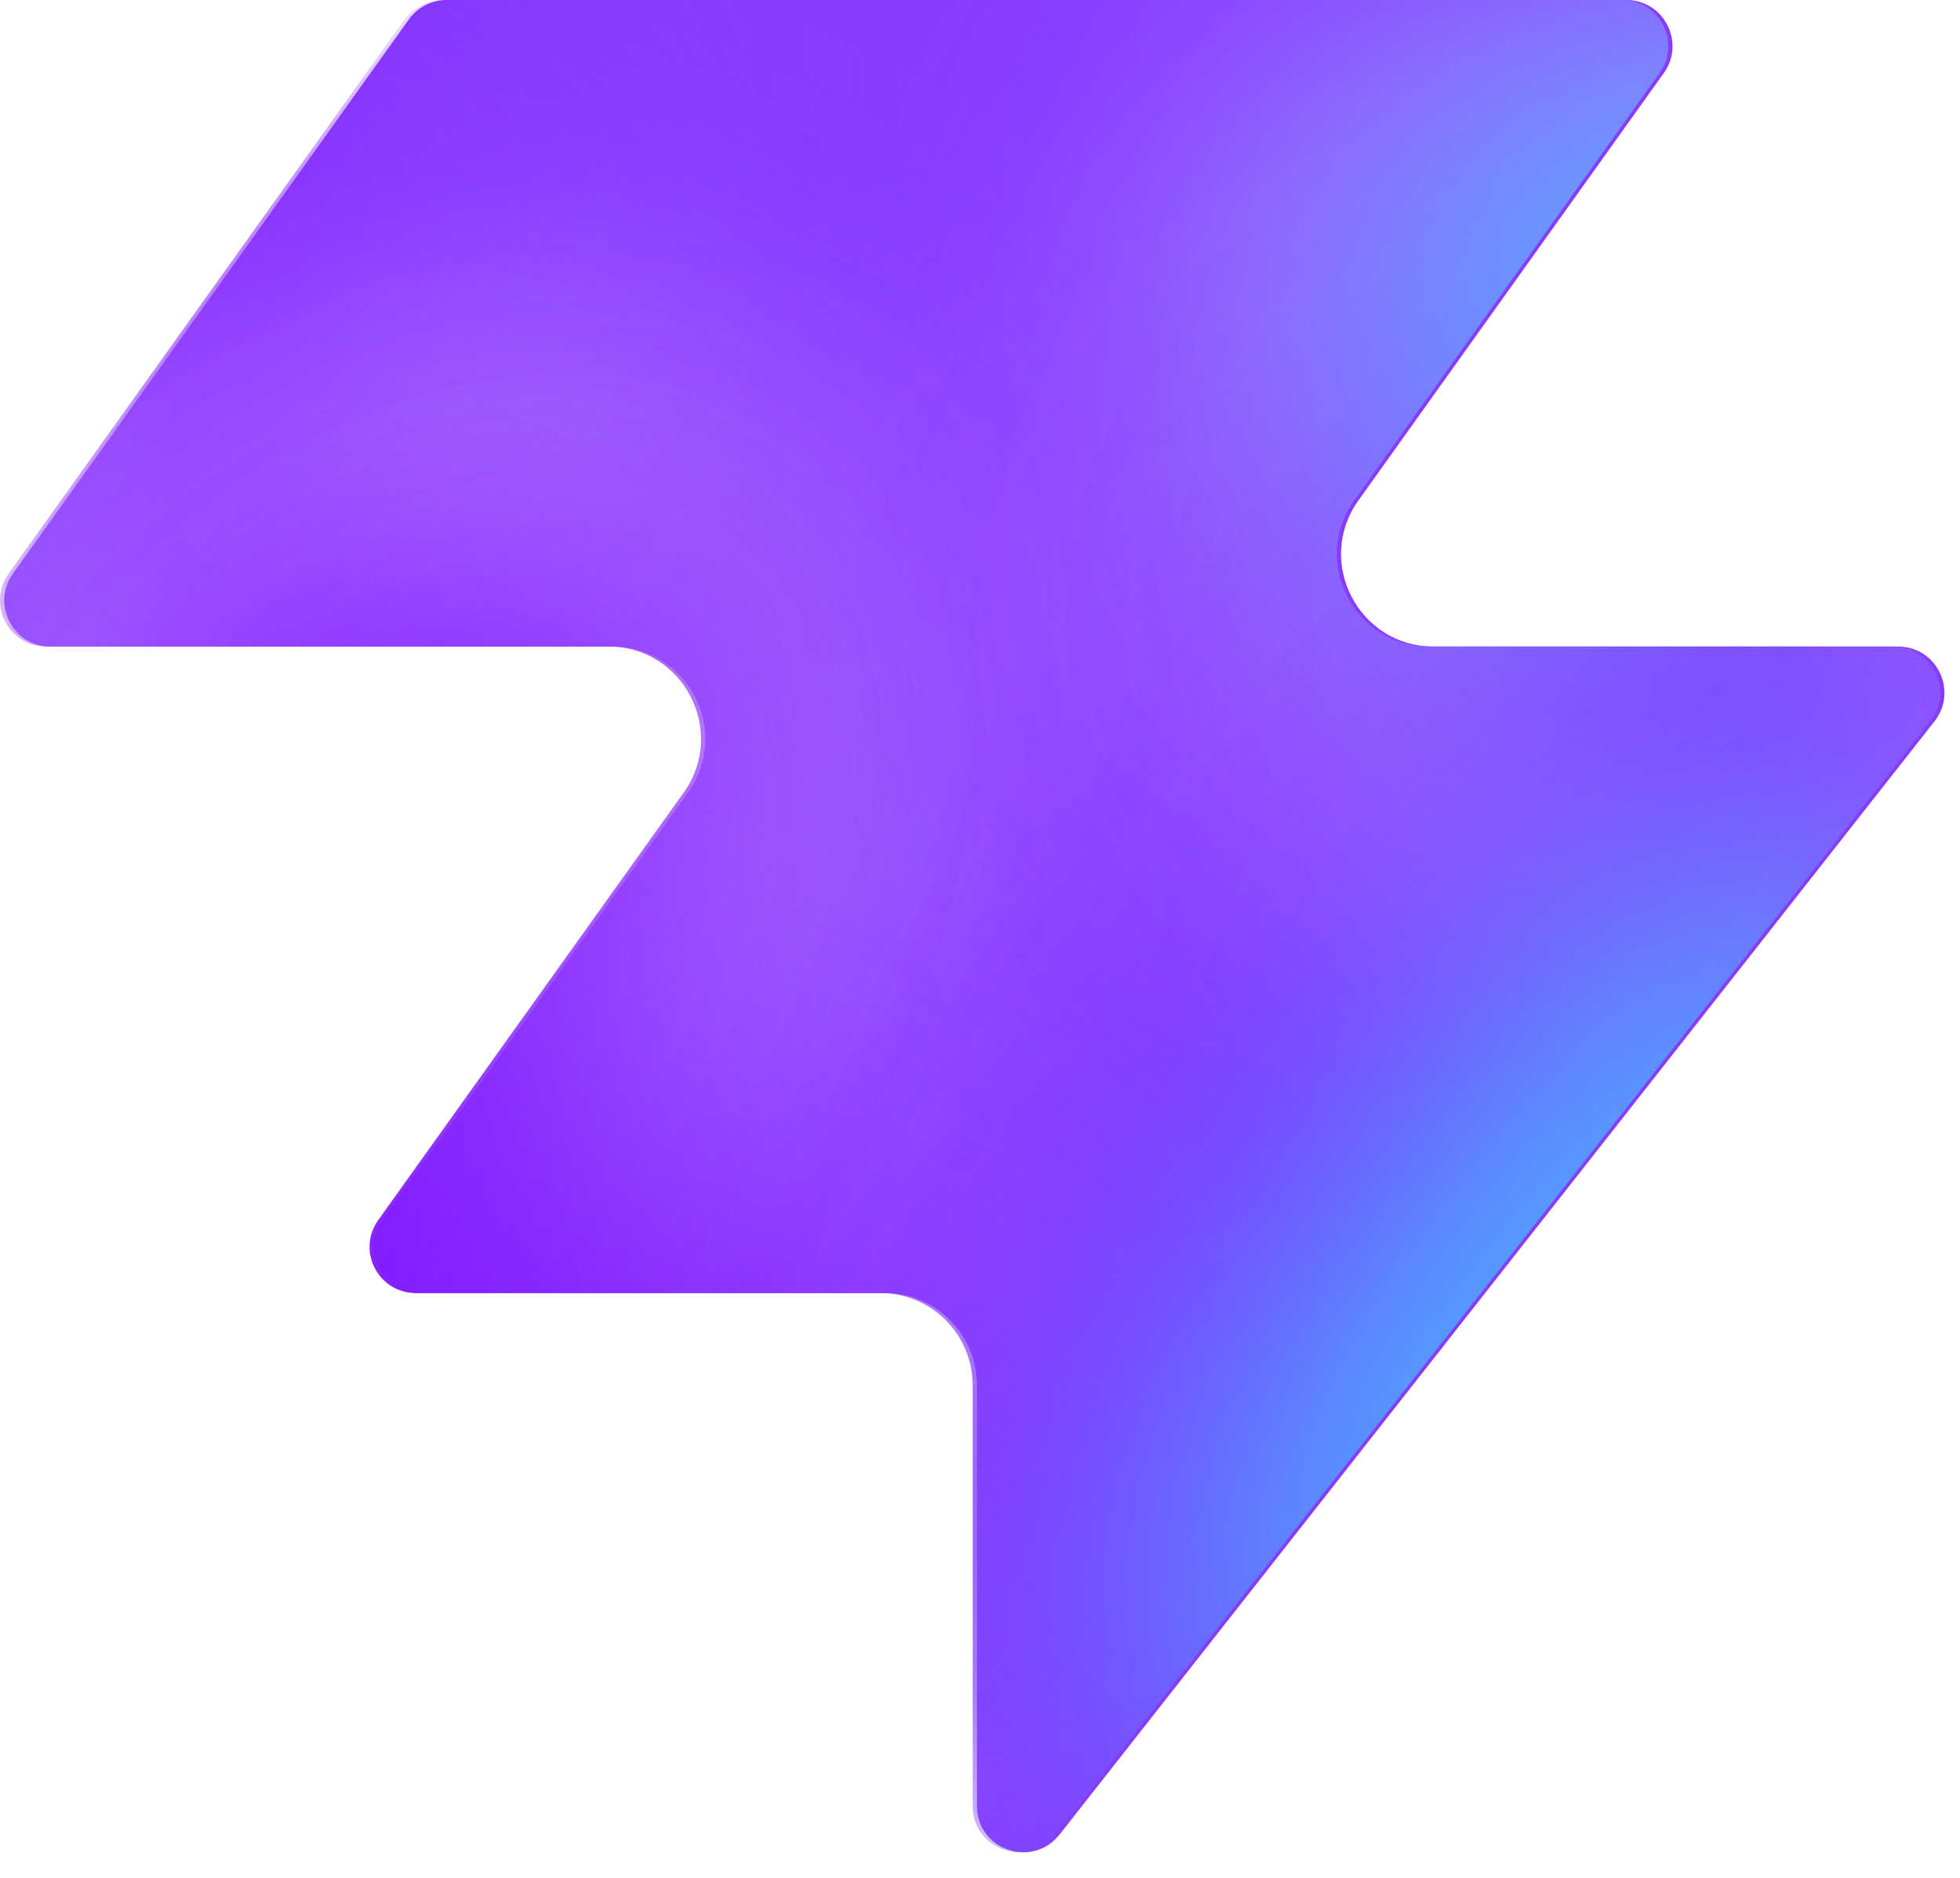
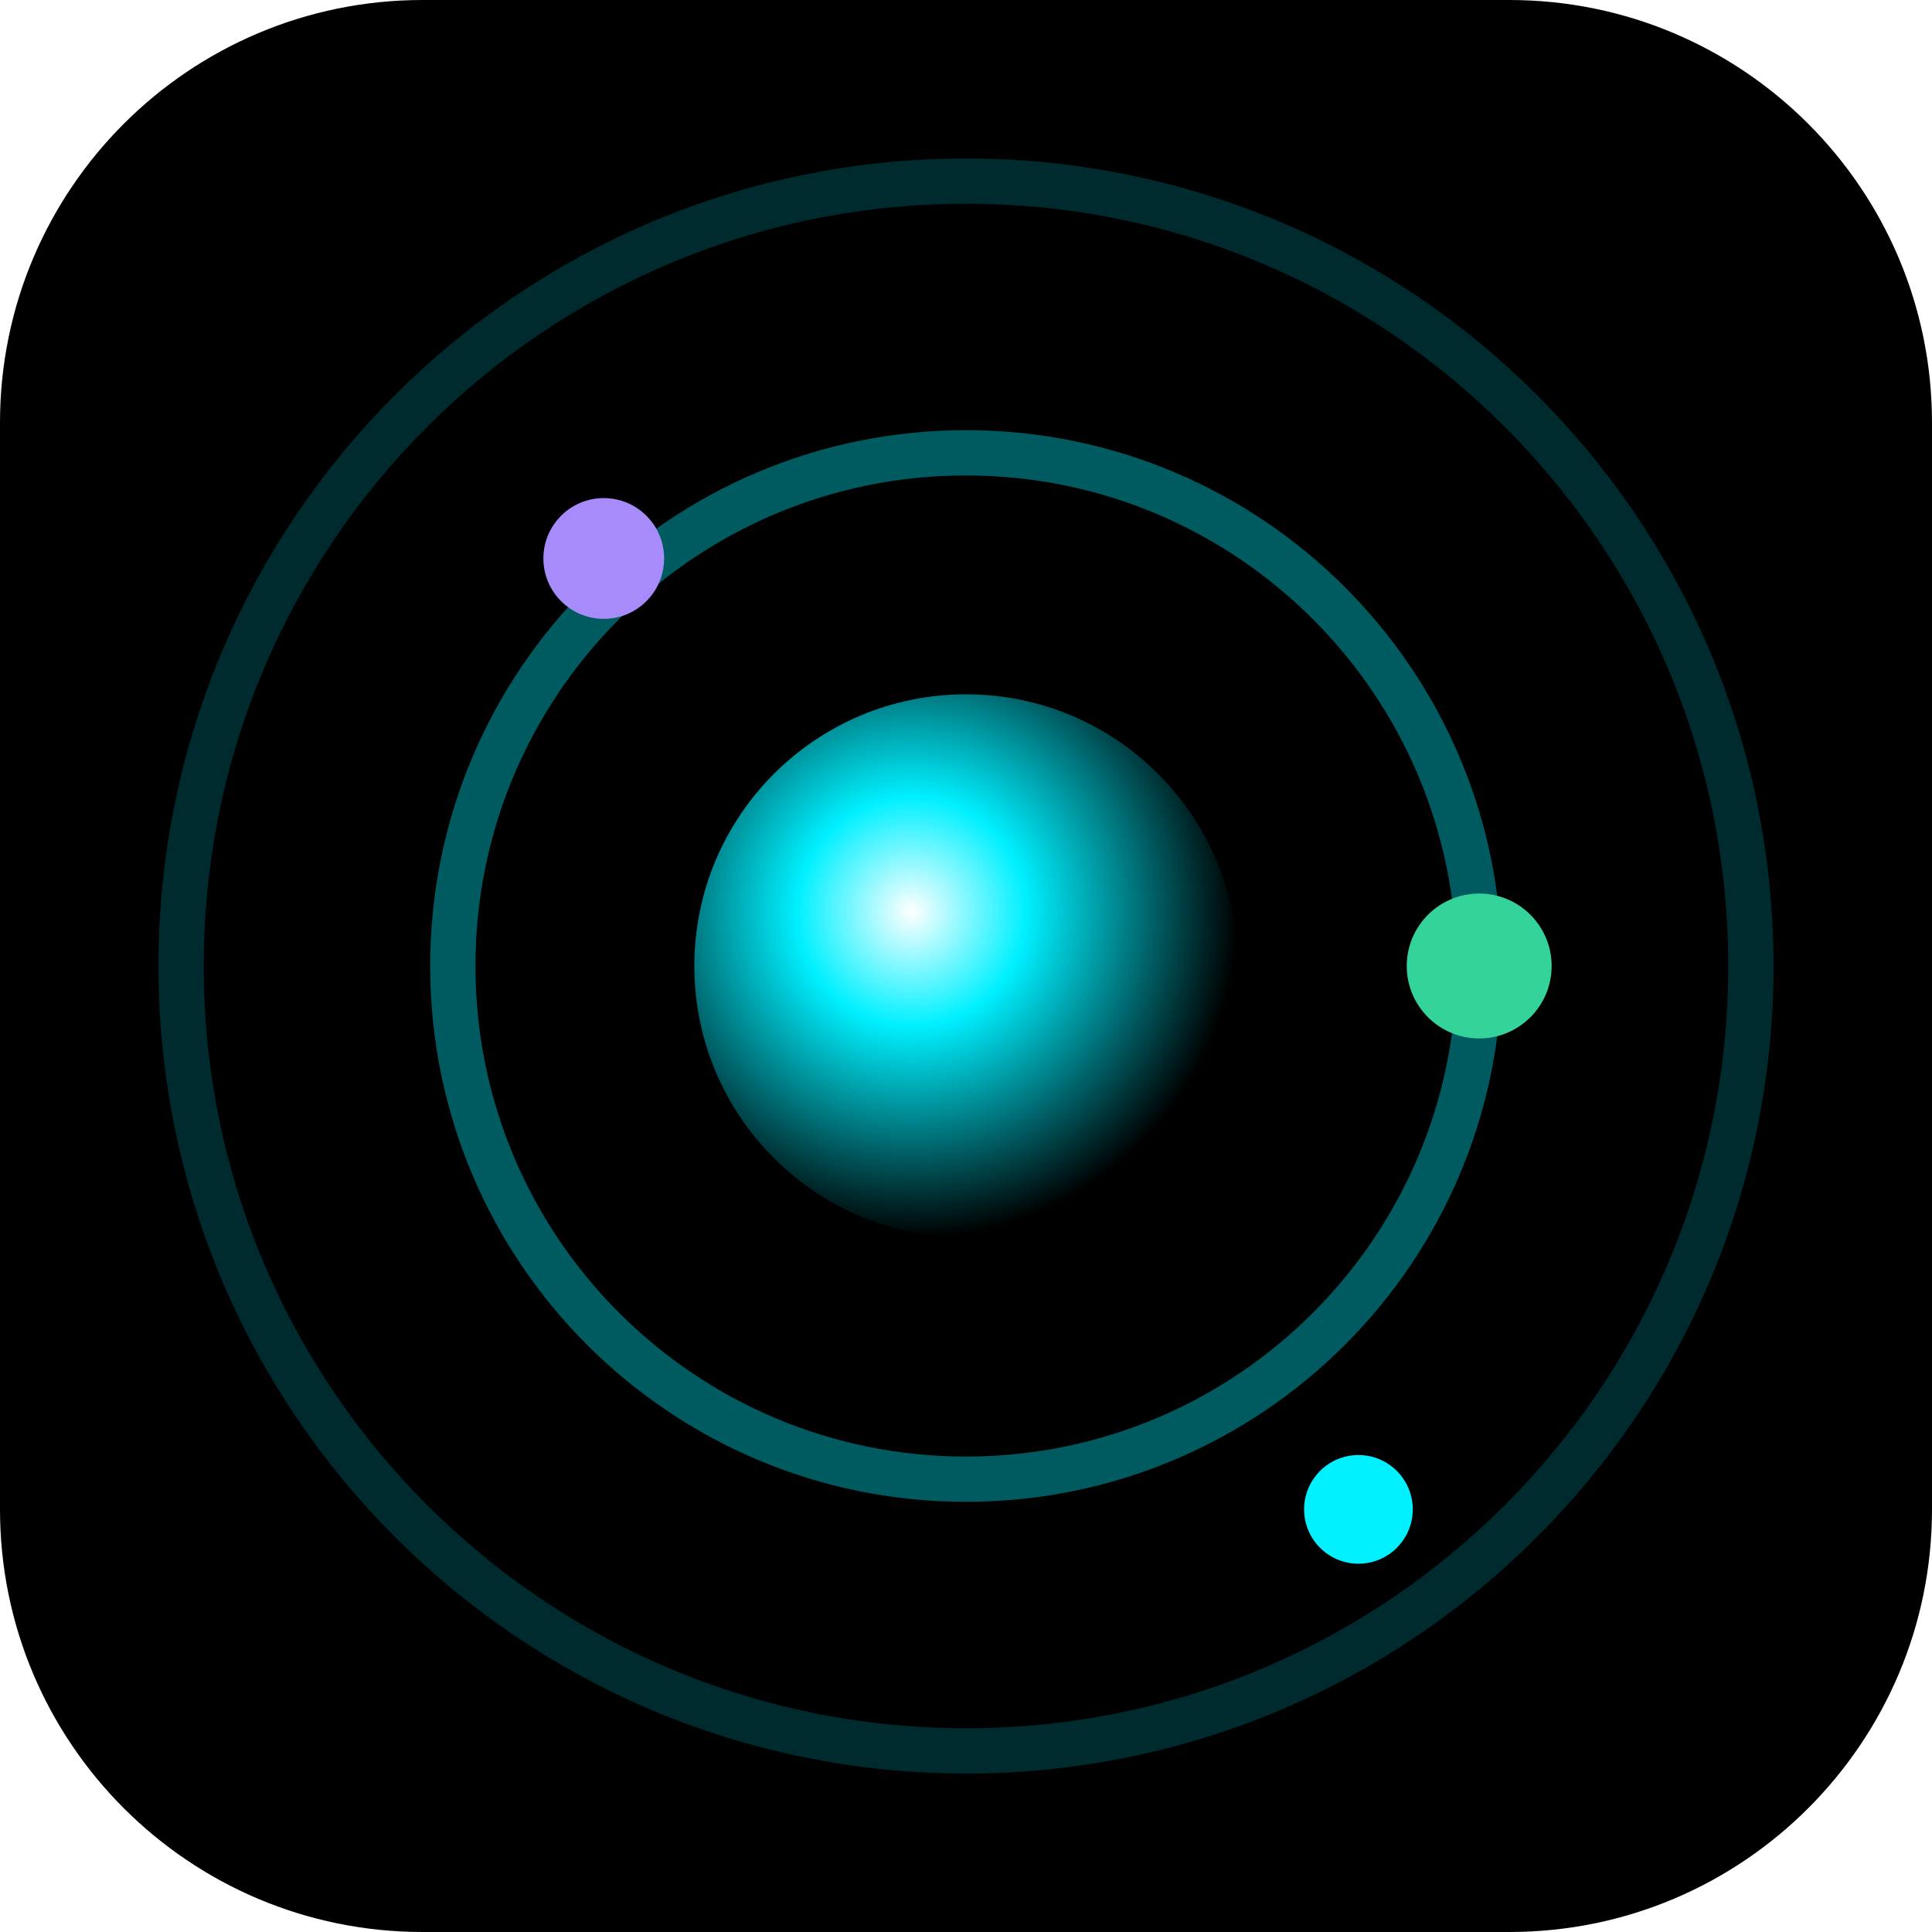
- <svg xmlns="http://www.w3.org/2000/svg" width="48" height="46" fill="none" viewBox="0 0 48 46">
-   <path fill="#863bff" d="M25.946 44.938c-.664.845-2.021.375-2.021-.698V33.937a2.26 2.26 0 0 0-2.262-2.262H10.287c-.92 0-1.456-1.04-.92-1.788l7.48-10.471c1.07-1.497 0-3.578-1.842-3.578H1.237c-.92 0-1.456-1.04-.92-1.788L10.013.474c.214-.297.556-.474.92-.474h28.894c.92 0 1.456 1.04.92 1.788l-7.48 10.471c-1.07 1.498 0 3.579 1.842 3.579h11.377c.943 0 1.473 1.088.89 1.83L25.947 44.94z" style="fill:#863bff;fill:color(display-p3 .525 .23 1);fill-opacity:1" />
-   <mask id="a" width="48" height="46" x="0" y="0" maskUnits="userSpaceOnUse" style="mask-type:alpha">
-     <path fill="#000" d="M25.842 44.938c-.664.844-2.021.375-2.021-.698V33.937a2.26 2.26 0 0 0-2.262-2.262H10.183c-.92 0-1.456-1.04-.92-1.788l7.48-10.471c1.07-1.498 0-3.579-1.842-3.579H1.133c-.92 0-1.456-1.04-.92-1.787L9.91.473c.214-.297.556-.474.92-.474h28.894c.92 0 1.456 1.04.92 1.788l-7.48 10.471c-1.07 1.498 0 3.578 1.842 3.578h11.377c.943 0 1.473 1.088.89 1.832L25.843 44.94z" style="fill:#000;fill-opacity:1" />
-   </mask>
-   <g mask="url(#a)">
-     <g filter="url(#b)">
-       <ellipse cx="5.508" cy="14.704" fill="#ede6ff" rx="5.508" ry="14.704" style="fill:#ede6ff;fill:color(display-p3 .927 .903 1);fill-opacity:1" transform="matrix(.00324 1 1 -.00324 -4.47 31.516)" />
-     </g>
-     <g filter="url(#c)">
-       <ellipse cx="10.399" cy="29.851" fill="#ede6ff" rx="10.399" ry="29.851" style="fill:#ede6ff;fill:color(display-p3 .927 .903 1);fill-opacity:1" transform="matrix(.00324 1 1 -.00324 -39.328 7.883)" />
-     </g>
-     <g filter="url(#d)">
-       <ellipse cx="5.508" cy="30.487" fill="#7e14ff" rx="5.508" ry="30.487" style="fill:#7e14ff;fill:color(display-p3 .492 .077 1);fill-opacity:1" transform="rotate(89.814 -25.913 -14.639)scale(1 -1)" />
-     </g>
-     <g filter="url(#e)">
-       <ellipse cx="5.508" cy="30.599" fill="#7e14ff" rx="5.508" ry="30.599" style="fill:#7e14ff;fill:color(display-p3 .492 .077 1);fill-opacity:1" transform="rotate(89.814 -32.644 -3.334)scale(1 -1)" />
-     </g>
-     <g filter="url(#f)">
-       <ellipse cx="5.508" cy="30.599" fill="#7e14ff" rx="5.508" ry="30.599" style="fill:#7e14ff;fill:color(display-p3 .492 .077 1);fill-opacity:1" transform="matrix(.00324 1 1 -.00324 -34.34 30.47)" />
-     </g>
-     <g filter="url(#g)">
-       <ellipse cx="14.072" cy="22.078" fill="#ede6ff" rx="14.072" ry="22.078" style="fill:#ede6ff;fill:color(display-p3 .927 .903 1);fill-opacity:1" transform="rotate(93.35 24.506 48.493)scale(-1 1)" />
-     </g>
-     <g filter="url(#h)">
-       <ellipse cx="3.47" cy="21.501" fill="#7e14ff" rx="3.47" ry="21.501" style="fill:#7e14ff;fill:color(display-p3 .492 .077 1);fill-opacity:1" transform="rotate(89.009 28.708 47.59)scale(-1 1)" />
-     </g>
-     <g filter="url(#i)">
-       <ellipse cx="3.47" cy="21.501" fill="#7e14ff" rx="3.47" ry="21.501" style="fill:#7e14ff;fill:color(display-p3 .492 .077 1);fill-opacity:1" transform="rotate(89.009 28.708 47.59)scale(-1 1)" />
-     </g>
-     <g filter="url(#j)">
-       <ellipse cx=".387" cy="8.972" fill="#7e14ff" rx="4.407" ry="29.108" style="fill:#7e14ff;fill:color(display-p3 .492 .077 1);fill-opacity:1" transform="rotate(39.51 .387 8.972)" />
-     </g>
-     <g filter="url(#k)">
-       <ellipse cx="47.523" cy="-6.092" fill="#7e14ff" rx="4.407" ry="29.108" style="fill:#7e14ff;fill:color(display-p3 .492 .077 1);fill-opacity:1" transform="rotate(37.892 47.523 -6.092)" />
-     </g>
-     <g filter="url(#l)">
-       <ellipse cx="41.412" cy="6.333" fill="#47bfff" rx="5.971" ry="9.665" style="fill:#47bfff;fill:color(display-p3 .28 .748 1);fill-opacity:1" transform="rotate(37.892 41.412 6.333)" />
-     </g>
-     <g filter="url(#m)">
-       <ellipse cx="-1.879" cy="38.332" fill="#7e14ff" rx="4.407" ry="29.108" style="fill:#7e14ff;fill:color(display-p3 .492 .077 1);fill-opacity:1" transform="rotate(37.892 -1.88 38.332)" />
-     </g>
-     <g filter="url(#n)">
-       <ellipse cx="-1.879" cy="38.332" fill="#7e14ff" rx="4.407" ry="29.108" style="fill:#7e14ff;fill:color(display-p3 .492 .077 1);fill-opacity:1" transform="rotate(37.892 -1.88 38.332)" />
-     </g>
-     <g filter="url(#o)">
-       <ellipse cx="35.651" cy="29.907" fill="#7e14ff" rx="4.407" ry="29.108" style="fill:#7e14ff;fill:color(display-p3 .492 .077 1);fill-opacity:1" transform="rotate(37.892 35.651 29.907)" />
-     </g>
-     <g filter="url(#p)">
-       <ellipse cx="38.418" cy="32.4" fill="#47bfff" rx="5.971" ry="15.297" style="fill:#47bfff;fill:color(display-p3 .28 .748 1);fill-opacity:1" transform="rotate(37.892 38.418 32.4)" />
-     </g>
-   </g>
+ <svg xmlns="http://www.w3.org/2000/svg" viewBox="0 0 64 64">
  <defs>
-     <filter id="b" width="60.045" height="41.654" x="-19.77" y="16.149" color-interpolation-filters="sRGB" filterUnits="userSpaceOnUse">
-       <feFlood flood-opacity="0" result="BackgroundImageFix" />
-       <feBlend in="SourceGraphic" in2="BackgroundImageFix" result="shape" />
-       <feGaussianBlur result="effect1_foregroundBlur_2002_17158" stdDeviation="7.659" />
-     </filter>
-     <filter id="c" width="90.34" height="51.437" x="-54.613" y="-7.533" color-interpolation-filters="sRGB" filterUnits="userSpaceOnUse">
-       <feFlood flood-opacity="0" result="BackgroundImageFix" />
-       <feBlend in="SourceGraphic" in2="BackgroundImageFix" result="shape" />
-       <feGaussianBlur result="effect1_foregroundBlur_2002_17158" stdDeviation="7.659" />
-     </filter>
-     <filter id="d" width="79.355" height="29.4" x="-49.64" y="2.03" color-interpolation-filters="sRGB" filterUnits="userSpaceOnUse">
-       <feFlood flood-opacity="0" result="BackgroundImageFix" />
-       <feBlend in="SourceGraphic" in2="BackgroundImageFix" result="shape" />
-       <feGaussianBlur result="effect1_foregroundBlur_2002_17158" stdDeviation="4.596" />
-     </filter>
-     <filter id="e" width="79.579" height="29.4" x="-45.045" y="20.029" color-interpolation-filters="sRGB" filterUnits="userSpaceOnUse">
-       <feFlood flood-opacity="0" result="BackgroundImageFix" />
-       <feBlend in="SourceGraphic" in2="BackgroundImageFix" result="shape" />
-       <feGaussianBlur result="effect1_foregroundBlur_2002_17158" stdDeviation="4.596" />
-     </filter>
-     <filter id="f" width="79.579" height="29.4" x="-43.513" y="21.178" color-interpolation-filters="sRGB" filterUnits="userSpaceOnUse">
-       <feFlood flood-opacity="0" result="BackgroundImageFix" />
-       <feBlend in="SourceGraphic" in2="BackgroundImageFix" result="shape" />
-       <feGaussianBlur result="effect1_foregroundBlur_2002_17158" stdDeviation="4.596" />
-     </filter>
-     <filter id="g" width="74.749" height="58.852" x="15.756" y="-17.901" color-interpolation-filters="sRGB" filterUnits="userSpaceOnUse">
-       <feFlood flood-opacity="0" result="BackgroundImageFix" />
-       <feBlend in="SourceGraphic" in2="BackgroundImageFix" result="shape" />
-       <feGaussianBlur result="effect1_foregroundBlur_2002_17158" stdDeviation="7.659" />
-     </filter>
-     <filter id="h" width="61.377" height="25.362" x="23.548" y="2.284" color-interpolation-filters="sRGB" filterUnits="userSpaceOnUse">
-       <feFlood flood-opacity="0" result="BackgroundImageFix" />
-       <feBlend in="SourceGraphic" in2="BackgroundImageFix" result="shape" />
-       <feGaussianBlur result="effect1_foregroundBlur_2002_17158" stdDeviation="4.596" />
-     </filter>
-     <filter id="i" width="61.377" height="25.362" x="23.548" y="2.284" color-interpolation-filters="sRGB" filterUnits="userSpaceOnUse">
-       <feFlood flood-opacity="0" result="BackgroundImageFix" />
-       <feBlend in="SourceGraphic" in2="BackgroundImageFix" result="shape" />
-       <feGaussianBlur result="effect1_foregroundBlur_2002_17158" stdDeviation="4.596" />
-     </filter>
-     <filter id="j" width="56.045" height="63.649" x="-27.636" y="-22.853" color-interpolation-filters="sRGB" filterUnits="userSpaceOnUse">
-       <feFlood flood-opacity="0" result="BackgroundImageFix" />
-       <feBlend in="SourceGraphic" in2="BackgroundImageFix" result="shape" />
-       <feGaussianBlur result="effect1_foregroundBlur_2002_17158" stdDeviation="4.596" />
-     </filter>
-     <filter id="k" width="54.814" height="64.646" x="20.116" y="-38.415" color-interpolation-filters="sRGB" filterUnits="userSpaceOnUse">
-       <feFlood flood-opacity="0" result="BackgroundImageFix" />
-       <feBlend in="SourceGraphic" in2="BackgroundImageFix" result="shape" />
-       <feGaussianBlur result="effect1_foregroundBlur_2002_17158" stdDeviation="4.596" />
-     </filter>
-     <filter id="l" width="33.541" height="35.313" x="24.641" y="-11.323" color-interpolation-filters="sRGB" filterUnits="userSpaceOnUse">
-       <feFlood flood-opacity="0" result="BackgroundImageFix" />
-       <feBlend in="SourceGraphic" in2="BackgroundImageFix" result="shape" />
-       <feGaussianBlur result="effect1_foregroundBlur_2002_17158" stdDeviation="4.596" />
-     </filter>
-     <filter id="m" width="54.814" height="64.646" x="-29.286" y="6.009" color-interpolation-filters="sRGB" filterUnits="userSpaceOnUse">
-       <feFlood flood-opacity="0" result="BackgroundImageFix" />
-       <feBlend in="SourceGraphic" in2="BackgroundImageFix" result="shape" />
-       <feGaussianBlur result="effect1_foregroundBlur_2002_17158" stdDeviation="4.596" />
-     </filter>
-     <filter id="n" width="54.814" height="64.646" x="-29.286" y="6.009" color-interpolation-filters="sRGB" filterUnits="userSpaceOnUse">
-       <feFlood flood-opacity="0" result="BackgroundImageFix" />
-       <feBlend in="SourceGraphic" in2="BackgroundImageFix" result="shape" />
-       <feGaussianBlur result="effect1_foregroundBlur_2002_17158" stdDeviation="4.596" />
-     </filter>
-     <filter id="o" width="54.814" height="64.646" x="8.244" y="-2.416" color-interpolation-filters="sRGB" filterUnits="userSpaceOnUse">
-       <feFlood flood-opacity="0" result="BackgroundImageFix" />
-       <feBlend in="SourceGraphic" in2="BackgroundImageFix" result="shape" />
-       <feGaussianBlur result="effect1_foregroundBlur_2002_17158" stdDeviation="4.596" />
-     </filter>
-     <filter id="p" width="39.409" height="43.623" x="18.713" y="10.588" color-interpolation-filters="sRGB" filterUnits="userSpaceOnUse">
-       <feFlood flood-opacity="0" result="BackgroundImageFix" />
-       <feBlend in="SourceGraphic" in2="BackgroundImageFix" result="shape" />
-       <feGaussianBlur result="effect1_foregroundBlur_2002_17158" stdDeviation="4.596" />
-     </filter>
+     <radialGradient id="g" cx="40%" cy="40%" r="60%">
+       <stop offset="0" stop-color="#ffffff" />
+       <stop offset=".35" stop-color="#00f0ff" />
+       <stop offset="1" stop-color="#00f0ff" stop-opacity="0" />
+     </radialGradient>
  </defs>
+   <rect width="64" height="64" rx="14" fill="#000" />
+   <circle cx="32" cy="32" r="26" fill="none" stroke="#00f0ff" stroke-opacity=".18" stroke-width="1.5" />
+   <circle cx="32" cy="32" r="17" fill="none" stroke="#00f0ff" stroke-opacity=".38" stroke-width="1.5" />
+   <circle cx="32" cy="32" r="9" fill="url(#g)" />
+   <circle cx="49" cy="32" r="2.4" fill="#34d399" />
+   <circle cx="20" cy="18.5" r="2" fill="#a78bfa" />
+   <circle cx="45" cy="50" r="1.8" fill="#00f0ff" />
</svg>
